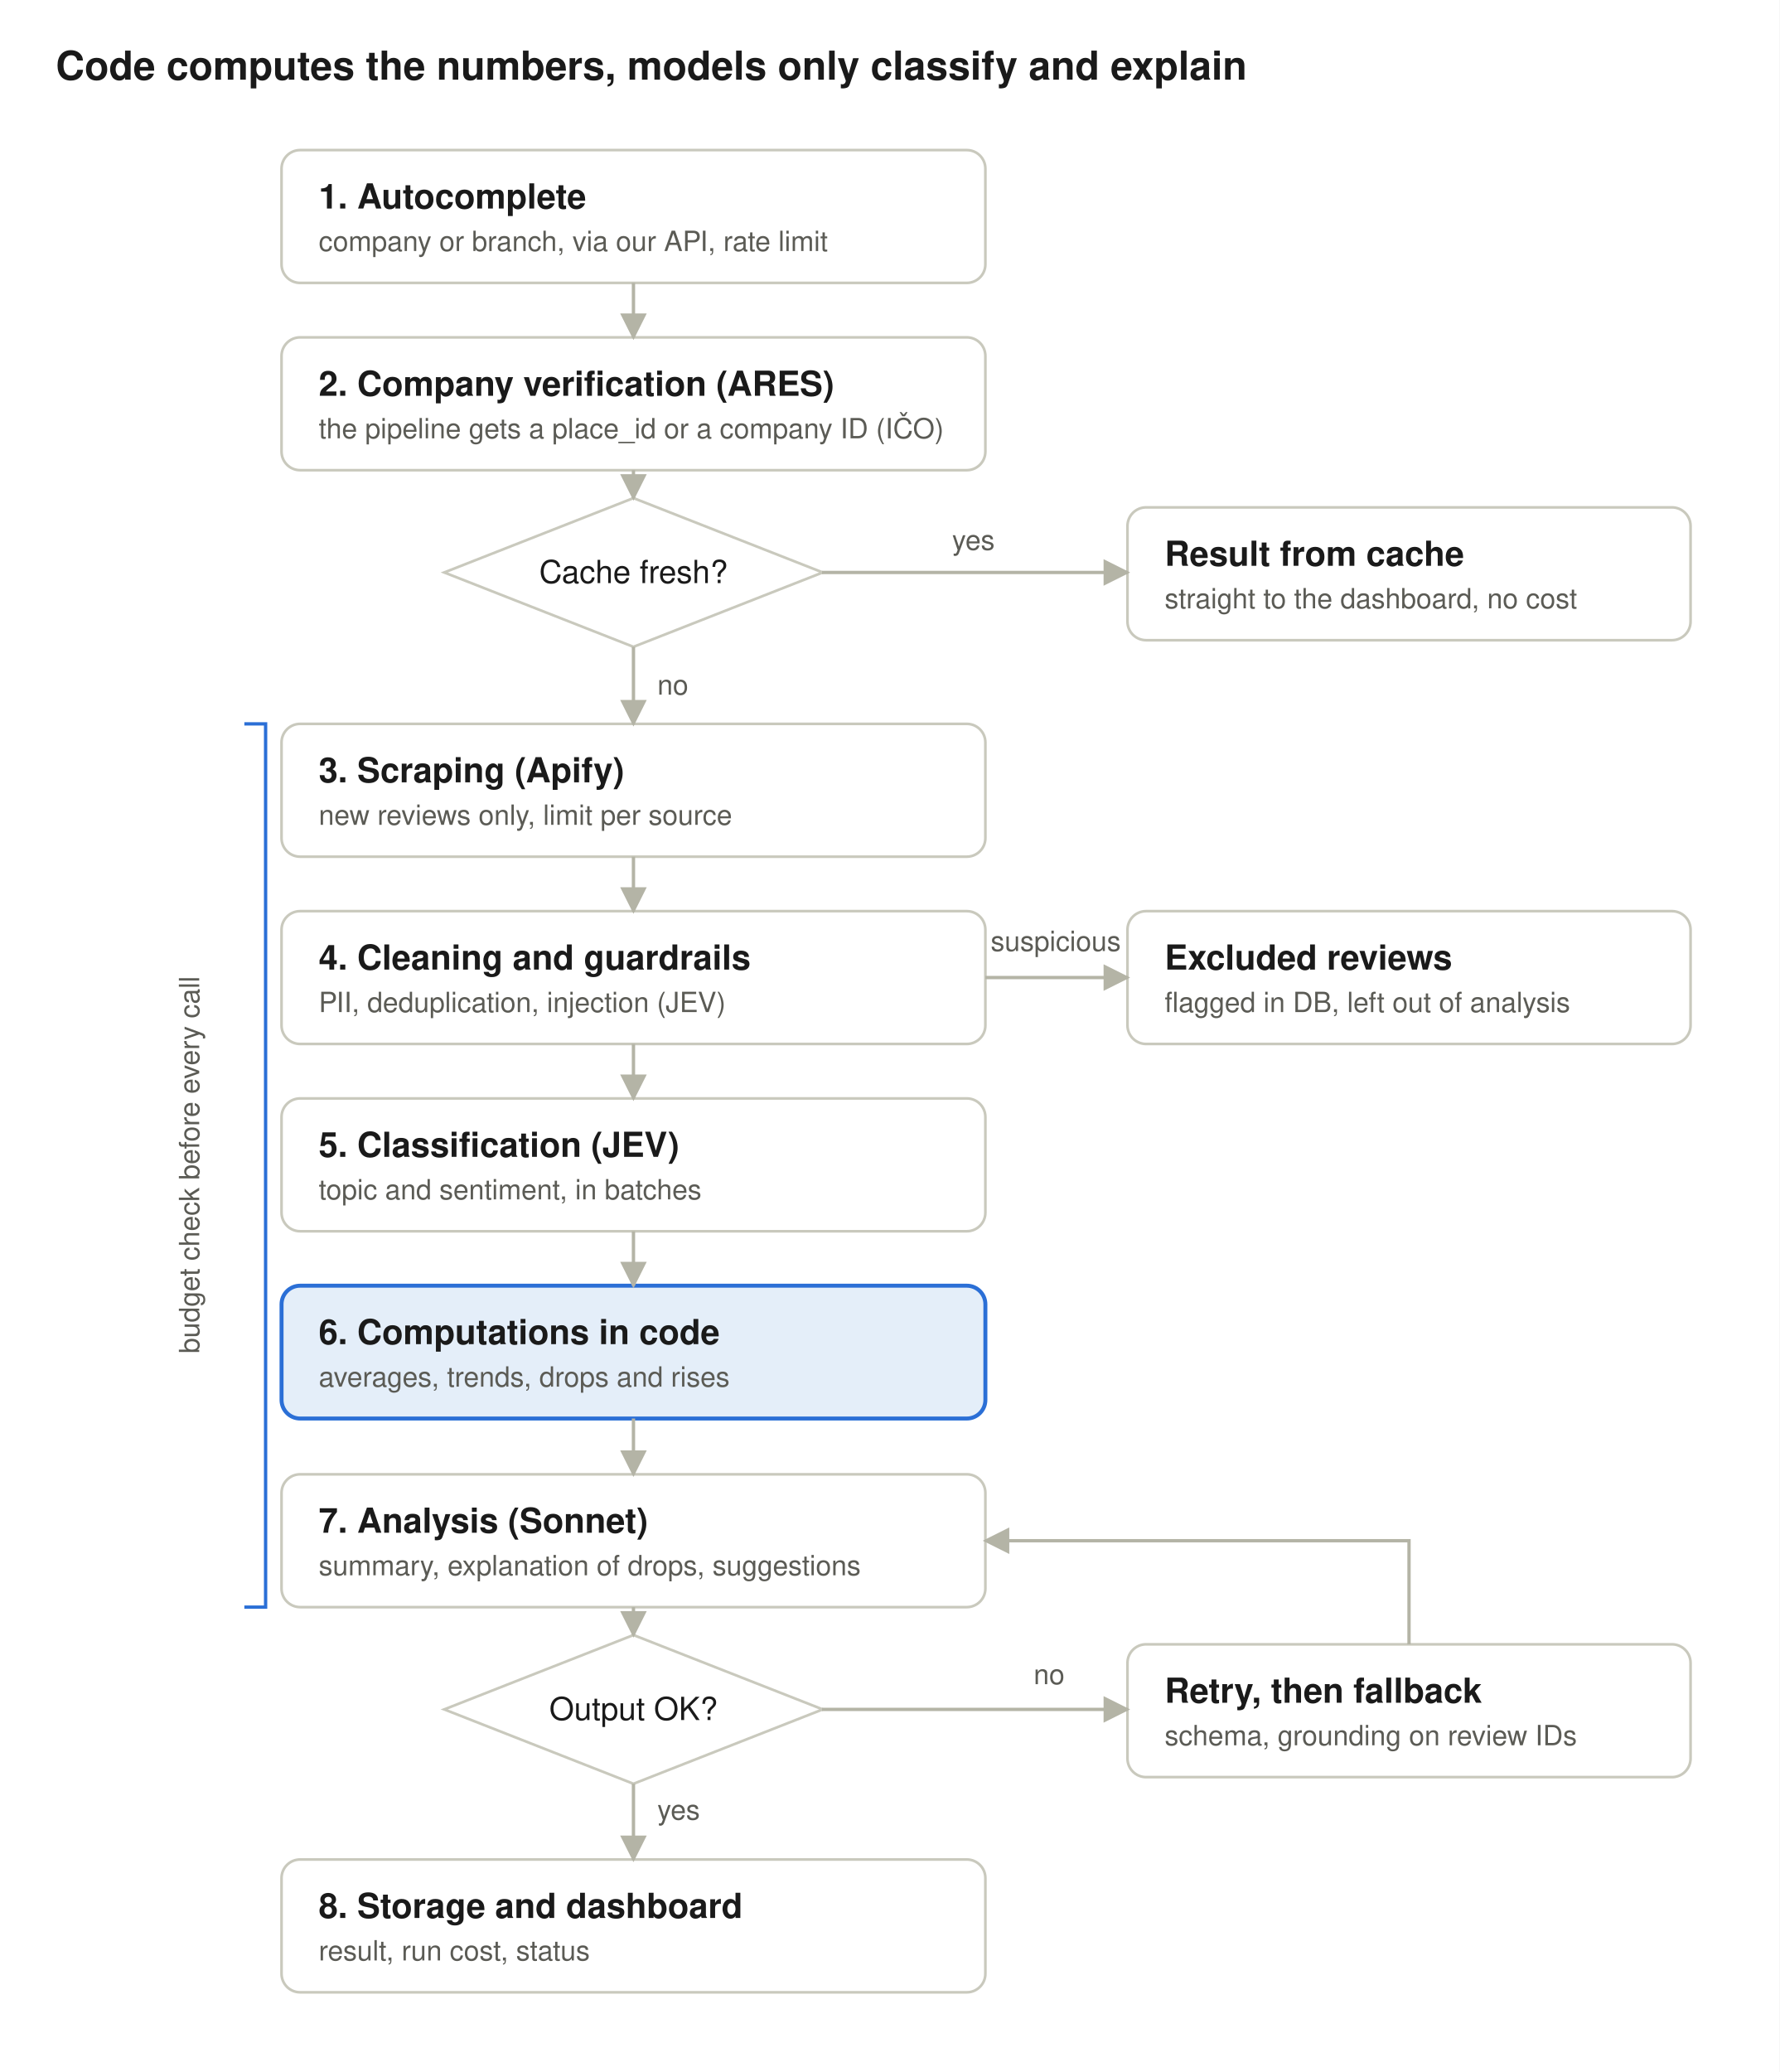
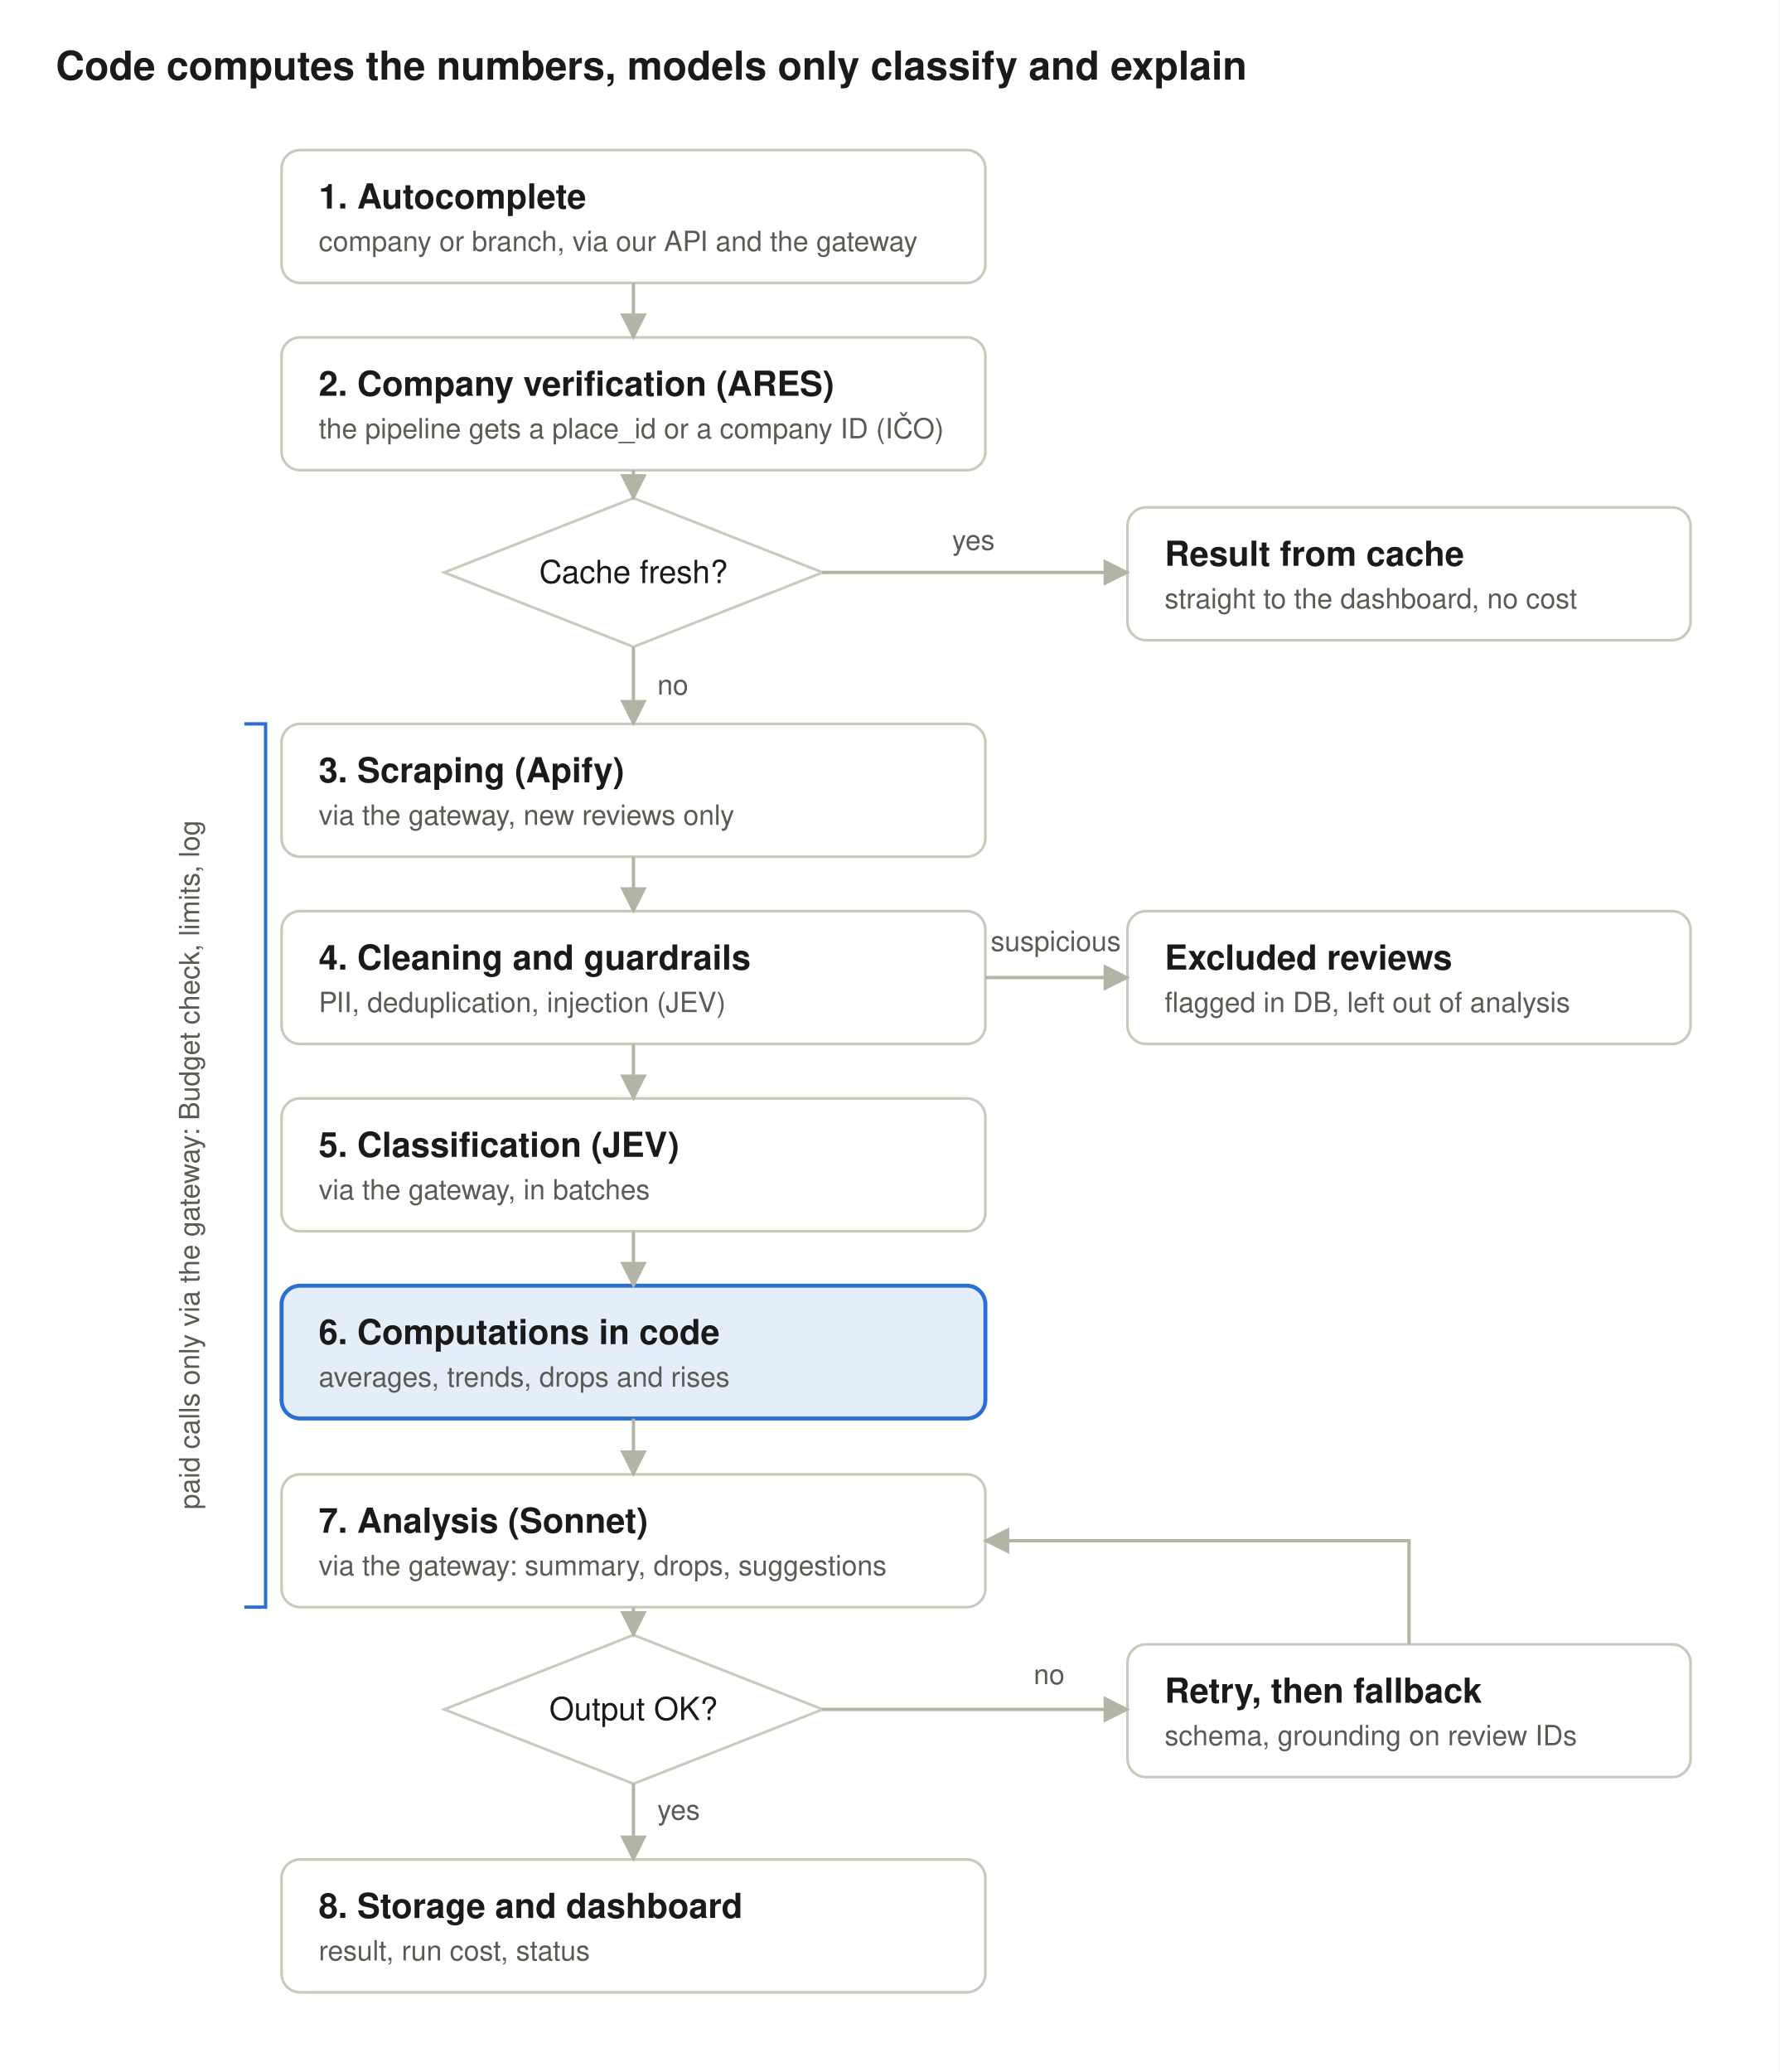
<svg xmlns="http://www.w3.org/2000/svg" width="1340" height="1560" viewBox="0 0 1340 1560">
  <defs>
    <marker id="a" viewBox="0 0 10 10" refX="9" refY="5" markerWidth="8" markerHeight="8" orient="auto-start-reverse">
      <path d="M0,0 L10,5 L0,10 z" fill="#b4b4a6" />
    </marker>
  </defs>
  <rect width="1340" height="1560" fill="#ffffff" />
  <text x="42" y="60" font-family="Helvetica, Arial, sans-serif" font-size="30" font-weight="bold" fill="#1a1a1a" text-anchor="start">Code computes the numbers, models only classify and explain</text>
  <rect x="212" y="113" width="530" height="100" rx="14" fill="#ffffff" stroke="#c9c9bd" stroke-width="2" />
  <text x="240" y="157" font-family="Helvetica, Arial, sans-serif" font-size="26" font-weight="bold" fill="#1a1a1a" text-anchor="start">1. Autocomplete</text>
-   <text x="240" y="189" font-family="Helvetica, Arial, sans-serif" font-size="21" font-weight="normal" fill="#5b5b55" text-anchor="start">company or branch, via our API, rate limit</text>
+   <text x="240" y="189" font-family="Helvetica, Arial, sans-serif" font-size="21" font-weight="normal" fill="#5b5b55" text-anchor="start">company or branch, via our API and the gateway</text>
  <rect x="212" y="254" width="530" height="100" rx="14" fill="#ffffff" stroke="#c9c9bd" stroke-width="2" />
  <text x="240" y="298" font-family="Helvetica, Arial, sans-serif" font-size="26" font-weight="bold" fill="#1a1a1a" text-anchor="start">2. Company verification (ARES)</text>
  <text x="240" y="330" font-family="Helvetica, Arial, sans-serif" font-size="21" font-weight="normal" fill="#5b5b55" text-anchor="start">the pipeline gets a place_id or a company ID (IČO)</text>
  <polygon points="477.0,375.0 619.5,431 477.0,487.0 334.5,431" fill="#ffffff" stroke="#c9c9bd" stroke-width="2" />
  <text x="477.0" y="439" font-family="Helvetica, Arial, sans-serif" font-size="24" font-weight="normal" fill="#1a1a1a" text-anchor="middle">Cache fresh?</text>
  <rect x="849" y="382" width="424" height="100" rx="14" fill="#ffffff" stroke="#c9c9bd" stroke-width="2" />
  <text x="877" y="426" font-family="Helvetica, Arial, sans-serif" font-size="26" font-weight="bold" fill="#1a1a1a" text-anchor="start">Result from cache</text>
  <text x="877" y="458" font-family="Helvetica, Arial, sans-serif" font-size="21" font-weight="normal" fill="#5b5b55" text-anchor="start">straight to the dashboard, no cost</text>
  <rect x="212" y="545" width="530" height="100" rx="14" fill="#ffffff" stroke="#c9c9bd" stroke-width="2" />
  <text x="240" y="589" font-family="Helvetica, Arial, sans-serif" font-size="26" font-weight="bold" fill="#1a1a1a" text-anchor="start">3. Scraping (Apify)</text>
-   <text x="240" y="621" font-family="Helvetica, Arial, sans-serif" font-size="21" font-weight="normal" fill="#5b5b55" text-anchor="start">new reviews only, limit per source</text>
+   <text x="240" y="621" font-family="Helvetica, Arial, sans-serif" font-size="21" font-weight="normal" fill="#5b5b55" text-anchor="start">via the gateway, new reviews only</text>
  <rect x="212" y="686" width="530" height="100" rx="14" fill="#ffffff" stroke="#c9c9bd" stroke-width="2" />
  <text x="240" y="730" font-family="Helvetica, Arial, sans-serif" font-size="26" font-weight="bold" fill="#1a1a1a" text-anchor="start">4. Cleaning and guardrails</text>
  <text x="240" y="762" font-family="Helvetica, Arial, sans-serif" font-size="21" font-weight="normal" fill="#5b5b55" text-anchor="start">PII, deduplication, injection (JEV)</text>
  <rect x="849" y="686" width="424" height="100" rx="14" fill="#ffffff" stroke="#c9c9bd" stroke-width="2" />
  <text x="877" y="730" font-family="Helvetica, Arial, sans-serif" font-size="26" font-weight="bold" fill="#1a1a1a" text-anchor="start">Excluded reviews</text>
  <text x="877" y="762" font-family="Helvetica, Arial, sans-serif" font-size="21" font-weight="normal" fill="#5b5b55" text-anchor="start">flagged in DB, left out of analysis</text>
  <rect x="212" y="827" width="530" height="100" rx="14" fill="#ffffff" stroke="#c9c9bd" stroke-width="2" />
  <text x="240" y="871" font-family="Helvetica, Arial, sans-serif" font-size="26" font-weight="bold" fill="#1a1a1a" text-anchor="start">5. Classification (JEV)</text>
-   <text x="240" y="903" font-family="Helvetica, Arial, sans-serif" font-size="21" font-weight="normal" fill="#5b5b55" text-anchor="start">topic and sentiment, in batches</text>
+   <text x="240" y="903" font-family="Helvetica, Arial, sans-serif" font-size="21" font-weight="normal" fill="#5b5b55" text-anchor="start">via the gateway, in batches</text>
  <rect x="212" y="968" width="530" height="100" rx="14" fill="#e4eef9" stroke="#2b6fd6" stroke-width="3" />
  <text x="240" y="1012" font-family="Helvetica, Arial, sans-serif" font-size="26" font-weight="bold" fill="#1a1a1a" text-anchor="start">6. Computations in code</text>
  <text x="240" y="1044" font-family="Helvetica, Arial, sans-serif" font-size="21" font-weight="normal" fill="#5b5b55" text-anchor="start">averages, trends, drops and rises</text>
  <rect x="212" y="1110" width="530" height="100" rx="14" fill="#ffffff" stroke="#c9c9bd" stroke-width="2" />
  <text x="240" y="1154" font-family="Helvetica, Arial, sans-serif" font-size="26" font-weight="bold" fill="#1a1a1a" text-anchor="start">7. Analysis (Sonnet)</text>
-   <text x="240" y="1186" font-family="Helvetica, Arial, sans-serif" font-size="21" font-weight="normal" fill="#5b5b55" text-anchor="start">summary, explanation of drops, suggestions</text>
+   <text x="240" y="1186" font-family="Helvetica, Arial, sans-serif" font-size="21" font-weight="normal" fill="#5b5b55" text-anchor="start">via the gateway: summary, drops, suggestions</text>
  <polygon points="477.0,1231.0 619.5,1287 477.0,1343.0 334.5,1287" fill="#ffffff" stroke="#c9c9bd" stroke-width="2" />
  <text x="477.0" y="1295" font-family="Helvetica, Arial, sans-serif" font-size="24" font-weight="normal" fill="#1a1a1a" text-anchor="middle">Output OK?</text>
  <rect x="849" y="1238" width="424" height="100" rx="14" fill="#ffffff" stroke="#c9c9bd" stroke-width="2" />
  <text x="877" y="1282" font-family="Helvetica, Arial, sans-serif" font-size="26" font-weight="bold" fill="#1a1a1a" text-anchor="start">Retry, then fallback</text>
  <text x="877" y="1314" font-family="Helvetica, Arial, sans-serif" font-size="21" font-weight="normal" fill="#5b5b55" text-anchor="start">schema, grounding on review IDs</text>
  <rect x="212" y="1400" width="530" height="100" rx="14" fill="#ffffff" stroke="#c9c9bd" stroke-width="2" />
  <text x="240" y="1444" font-family="Helvetica, Arial, sans-serif" font-size="26" font-weight="bold" fill="#1a1a1a" text-anchor="start">8. Storage and dashboard</text>
  <text x="240" y="1476" font-family="Helvetica, Arial, sans-serif" font-size="21" font-weight="normal" fill="#5b5b55" text-anchor="start">result, run cost, status</text>
  <path d="M477.0,213 L477.0,254" fill="none" stroke="#b4b4a6" stroke-width="2.5" marker-end="url(#a)" />
  <path d="M477.0,354 L477.0,375" fill="none" stroke="#b4b4a6" stroke-width="2.5" marker-end="url(#a)" />
  <path d="M477.0,487 L477.0,545" fill="none" stroke="#b4b4a6" stroke-width="2.5" marker-end="url(#a)" />
  <path d="M477.0,645 L477.0,686" fill="none" stroke="#b4b4a6" stroke-width="2.5" marker-end="url(#a)" />
  <path d="M477.0,786 L477.0,827" fill="none" stroke="#b4b4a6" stroke-width="2.5" marker-end="url(#a)" />
  <path d="M477.0,927 L477.0,968" fill="none" stroke="#b4b4a6" stroke-width="2.5" marker-end="url(#a)" />
  <path d="M477.0,1068 L477.0,1110" fill="none" stroke="#b4b4a6" stroke-width="2.5" marker-end="url(#a)" />
  <path d="M477.0,1210 L477.0,1231" fill="none" stroke="#b4b4a6" stroke-width="2.5" marker-end="url(#a)" />
  <path d="M477.0,1343 L477.0,1400" fill="none" stroke="#b4b4a6" stroke-width="2.5" marker-end="url(#a)" />
  <path d="M619.0,431 L849,431" fill="none" stroke="#b4b4a6" stroke-width="2.5" marker-end="url(#a)" />
  <text x="733" y="414" font-family="Helvetica, Arial, sans-serif" font-size="21" font-weight="normal" fill="#5b5b55" text-anchor="middle">yes</text>
  <text x="495.0" y="523" font-family="Helvetica, Arial, sans-serif" font-size="21" font-weight="normal" fill="#5b5b55" text-anchor="start">no</text>
  <path d="M742,736 L849,736" fill="none" stroke="#b4b4a6" stroke-width="2.5" marker-end="url(#a)" />
  <text x="795" y="716" font-family="Helvetica, Arial, sans-serif" font-size="21" font-weight="normal" fill="#5b5b55" text-anchor="middle">suspicious</text>
  <path d="M619.0,1287 L849,1287" fill="none" stroke="#b4b4a6" stroke-width="2.5" marker-end="url(#a)" />
  <text x="790" y="1268" font-family="Helvetica, Arial, sans-serif" font-size="21" font-weight="normal" fill="#5b5b55" text-anchor="middle">no</text>
  <text x="495.0" y="1370" font-family="Helvetica, Arial, sans-serif" font-size="21" font-weight="normal" fill="#5b5b55" text-anchor="start">yes</text>
  <path d="M1061,1238 L1061,1160 L742,1160" fill="none" stroke="#b4b4a6" stroke-width="2.5" marker-end="url(#a)" />
  <path d="M184,545 L200,545 L200,1210 L184,1210" fill="none" stroke="#2b6fd6" stroke-width="2.5" />
  <g transform="translate(150,877) rotate(-90)">
-     <text x="0" y="0" font-family="Helvetica, Arial, sans-serif" font-size="21" font-weight="normal" fill="#5b5b55" text-anchor="middle">budget check before every call</text>
+     <text x="0" y="0" font-family="Helvetica, Arial, sans-serif" font-size="21" font-weight="normal" fill="#5b5b55" text-anchor="middle">paid calls only via the gateway: Budget check, limits, log</text>
  </g>
</svg>
